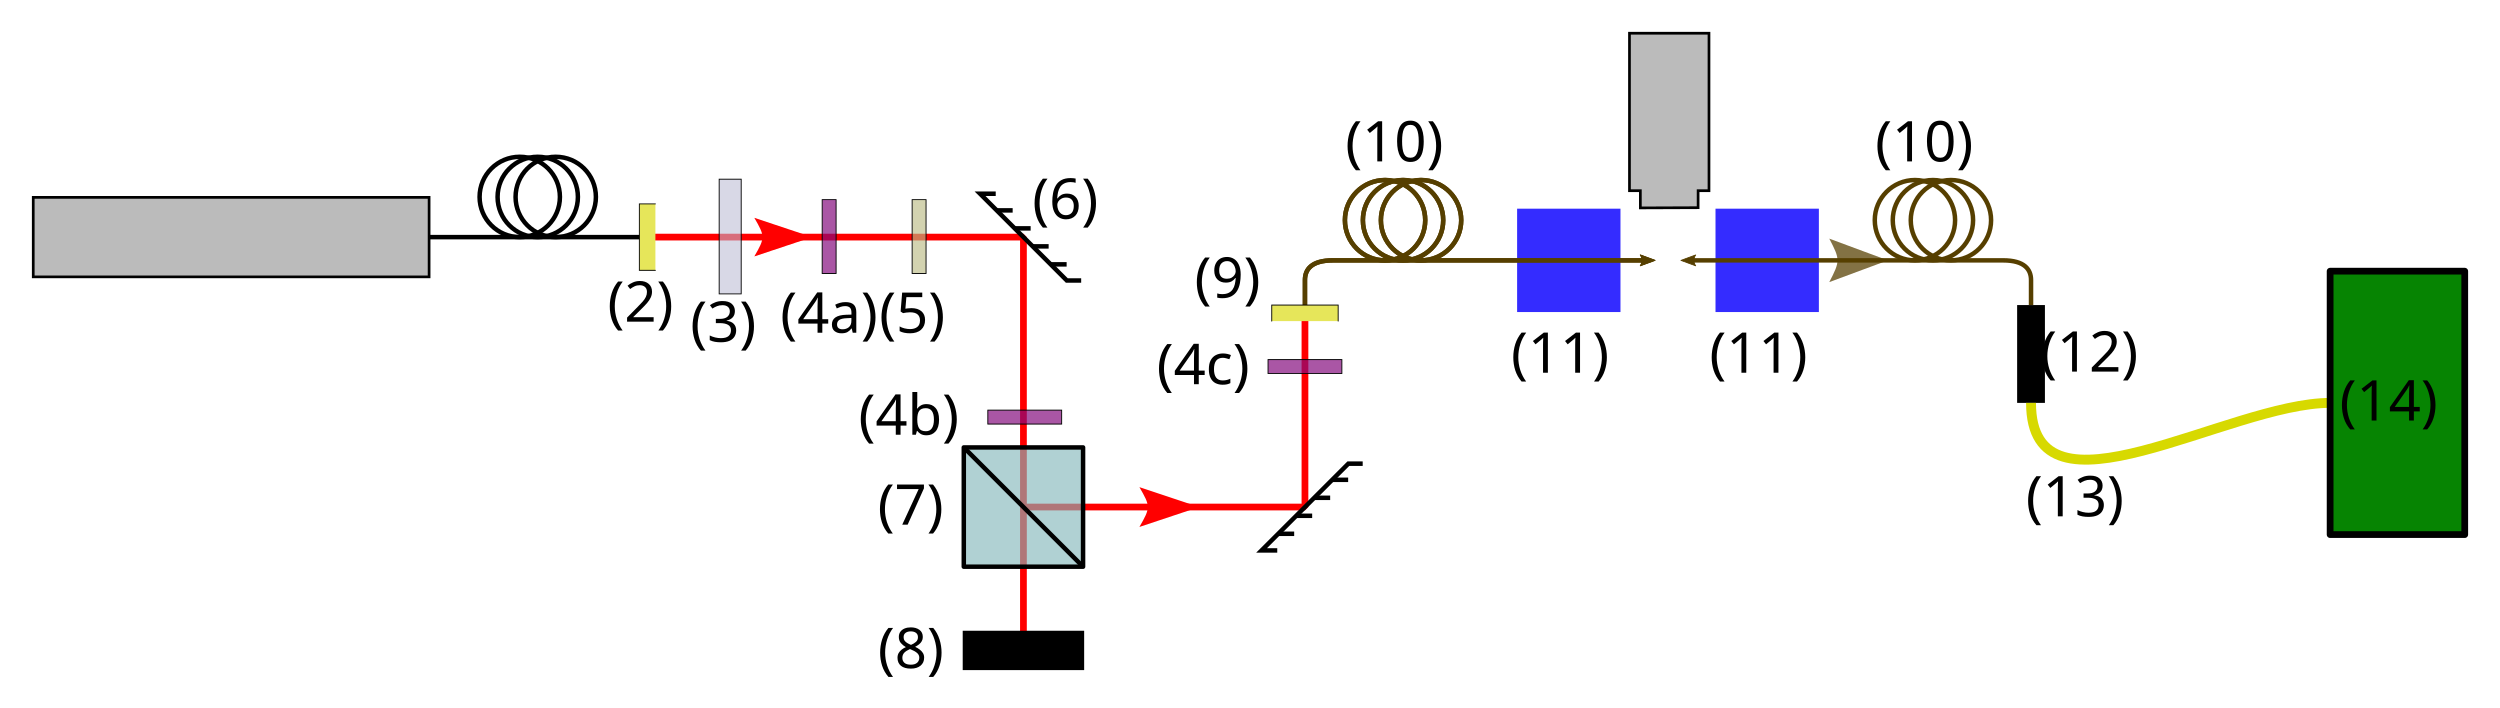
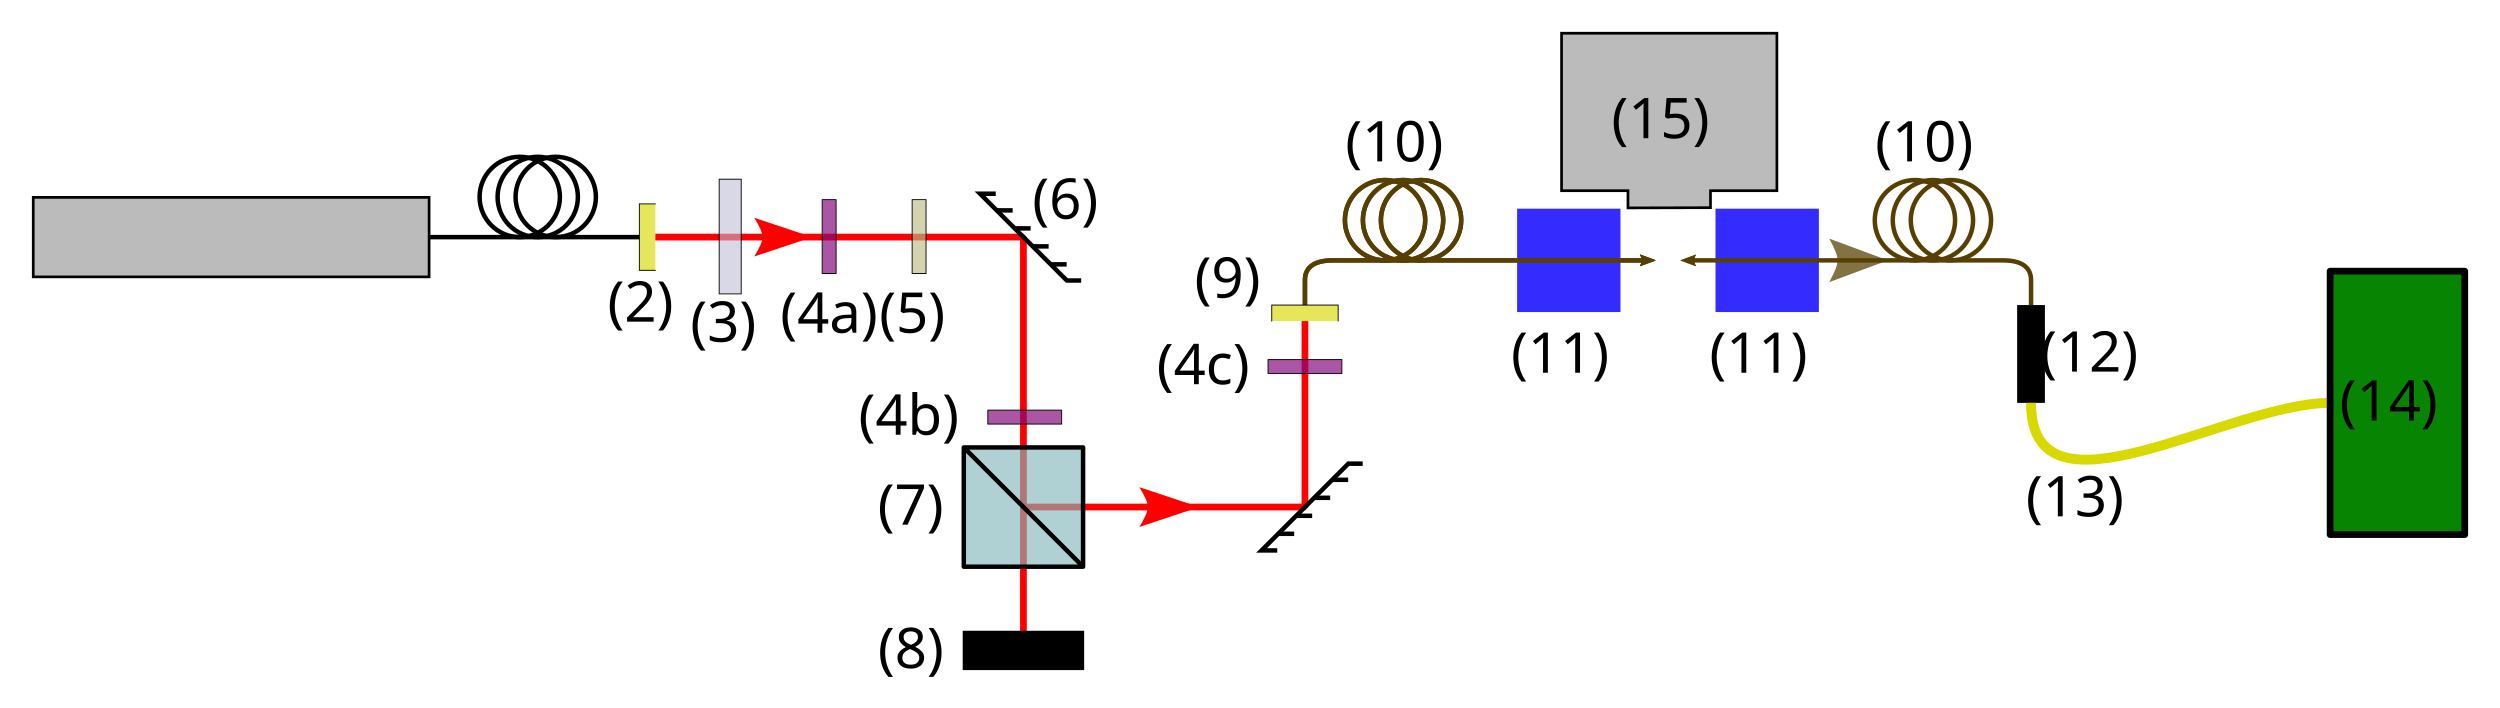
<svg xmlns="http://www.w3.org/2000/svg" xmlns:ns1="http://www.openswatchbook.org/uri/2009/osb" width="156.863mm" height="44.382mm" viewBox="0 0 555.812 157.261" id="svg2" version="1.1">
  <defs id="defs4">
    <marker style="overflow:visible" id="marker8647" refX="0" refY="0" orient="auto">
      <path transform="matrix(0.3,0,0,0.3,-0.69,0)" d="M 8.719,4.034 -2.207,0.016 8.719,-4.002 c -1.745,2.372 -1.735,5.617 -6e-7,8.035 z" style="fill:#563f00;fill-opacity:1;fill-rule:evenodd;stroke:#563f00;stroke-width:0.625;stroke-linejoin:round;stroke-opacity:1" id="path8649" />
    </marker>
    <marker orient="auto" refY="0" refX="0" id="marker8322" style="overflow:visible">
      <path id="path8324" style="fill:#563f00;fill-opacity:1;fill-rule:evenodd;stroke:#563f00;stroke-width:0.625;stroke-linejoin:round;stroke-opacity:1" d="M 8.719,4.034 -2.207,0.016 8.719,-4.002 c -1.745,2.372 -1.735,5.617 -6e-7,8.035 z" transform="matrix(0.3,0,0,0.3,-0.69,0)" />
    </marker>
    <linearGradient id="linearGradient4389" ns1:paint="solid">
      <stop style="stop-color:#73d1f0;stop-opacity:1;" offset="0" id="stop4391" />
    </linearGradient>
  </defs>
  <g id="layer1" transform="translate(-34.91352,-34.94825)">
    <rect y="81.344" x="-439.296" height="22.981" width="22.981" id="rect8347" style="opacity:1;fill:#342cff;fill-opacity:1;fill-rule:nonzero;stroke:none;stroke-width:1.5;stroke-linecap:round;stroke-linejoin:round;stroke-miterlimit:4;stroke-dasharray:none;stroke-dashoffset:0;stroke-opacity:1" transform="scale(-1,1)" />
    <path style="fill:none;fill-rule:evenodd;stroke:#ff0000;stroke-width:1.5;stroke-linecap:butt;stroke-linejoin:bevel;stroke-miterlimit:4;stroke-dasharray:none;stroke-opacity:1" d="m 262.447,147.681 62.591,0 0,-44.909" id="path8477" />
    <path style="fill:none;fill-rule:evenodd;stroke:#ff0000;stroke-width:1.5;stroke-linecap:butt;stroke-linejoin:bevel;stroke-miterlimit:0;stroke-dasharray:none;stroke-opacity:1" d="m 179.821,87.667 82.626,0 0,92.264" id="path4242" />
    <g id="g4148">
      <rect y="78.828" x="42.3" height="17.678" width="88.01" id="rect4146" style="opacity:1;fill:#bbbbbb;fill-opacity:1;fill-rule:nonzero;stroke:#000000;stroke-width:0.6;stroke-linecap:round;stroke-linejoin:miter;stroke-miterlimit:4;stroke-dasharray:none;stroke-dashoffset:0;stroke-opacity:1" />
      <flowRoot style="font-style:normal;font-weight:normal;font-size:12.5px;line-height:125%;font-family:sans-serif;letter-spacing:0px;word-spacing:0px;fill:#000000;fill-opacity:1;stroke:none;stroke-width:1px;stroke-linecap:butt;stroke-linejoin:miter;stroke-opacity:1" id="flowRoot4138" xml:space="preserve">
        <flowRegion id="flowRegion4140">
          <rect style="stroke:none;stroke-opacity:1" y="78.286" x="46.89" height="15.659" width="79.848" id="rect4142" />
        </flowRegion>
        <flowPara style="font-style:normal;font-variant:normal;font-weight:normal;font-stretch:normal;font-size:13.75px;font-family:Ubuntu;-inkscape-font-specification:Ubuntu;stroke:none;stroke-opacity:1" id="flowPara4144">Laser 808nm</flowPara>
      </flowRoot>
    </g>
    <g id="g4207">
      <path id="path4176" d="m 130.31,87.667 49.512,0" style="fill:none;fill-rule:evenodd;stroke:#000000;stroke-width:1px;stroke-linecap:butt;stroke-linejoin:miter;stroke-opacity:1" />
      <circle r="8.929" cy="78.738" cx="158.465" id="path4178" style="opacity:1;fill:none;fill-opacity:1;fill-rule:nonzero;stroke:#000000;stroke-width:1;stroke-linecap:round;stroke-linejoin:miter;stroke-miterlimit:4;stroke-dasharray:none;stroke-dashoffset:0;stroke-opacity:1" />
      <circle r="8.929" cy="78.738" cx="150.465" id="path4178-1" style="opacity:1;fill:none;fill-opacity:1;fill-rule:nonzero;stroke:#000000;stroke-width:1;stroke-linecap:round;stroke-linejoin:miter;stroke-miterlimit:4;stroke-dasharray:none;stroke-dashoffset:0;stroke-opacity:1" />
      <circle r="8.929" cy="78.738" cx="154.464" id="path4178-92" style="opacity:1;fill:none;fill-opacity:1;fill-rule:nonzero;stroke:#000000;stroke-width:1;stroke-linecap:round;stroke-linejoin:miter;stroke-miterlimit:4;stroke-dasharray:none;stroke-dashoffset:0;stroke-opacity:1" />
    </g>
    <path style="opacity:1;fill:#e6e65a;fill-opacity:1;fill-rule:nonzero;stroke:#000000;stroke-width:0.2;stroke-linecap:round;stroke-linejoin:miter;stroke-miterlimit:4;stroke-dasharray:none;stroke-dashoffset:0;stroke-opacity:1" d="m 180.624,95.05 -3.568,0 0,-14.766 3.568,0" id="rect4213" />
    <rect style="opacity:1;fill:#bbbbd3;fill-opacity:0.582;fill-rule:nonzero;stroke:#000000;stroke-width:0.2;stroke-linecap:round;stroke-linejoin:miter;stroke-miterlimit:4;stroke-dasharray:none;stroke-dashoffset:0;stroke-opacity:1" id="rect4213-6" width="4.896" height="25.506" x="194.802" y="74.788" />
    <rect style="opacity:1;fill:#83087c;fill-opacity:0.681;fill-rule:nonzero;stroke:#000000;stroke-width:0.2;stroke-linecap:round;stroke-linejoin:miter;stroke-miterlimit:4;stroke-dasharray:none;stroke-dashoffset:0;stroke-opacity:1" id="rect4213-2" width="3.094" height="16.415" x="217.703" y="79.333" />
    <rect style="opacity:1;fill:#bbbb85;fill-opacity:0.643;fill-rule:nonzero;stroke:#000000;stroke-width:0.2;stroke-linecap:round;stroke-linejoin:miter;stroke-miterlimit:4;stroke-dasharray:none;stroke-dashoffset:0;stroke-opacity:1" id="rect4213-1" width="3.094" height="16.415" x="237.703" y="79.333" />
    <g id="g4302" transform="translate(84.09167,135.909)" />
    <flowRoot xml:space="preserve" id="flowRoot5878" style="font-style:normal;font-weight:normal;font-size:12.5px;line-height:125%;font-family:sans-serif;letter-spacing:0px;word-spacing:0px;fill:#000000;fill-opacity:1;stroke:none;stroke-width:1px;stroke-linecap:butt;stroke-linejoin:miter;stroke-opacity:1">
      <flowRegion id="flowRegion5880">
        <rect id="rect5882" width="62.629" height="13.132" x="259.104" y="156.357" />
      </flowRegion>
      <flowPara id="flowPara5884">Pointes</flowPara>
    </flowRoot>
    <flowRoot xml:space="preserve" id="flowRoot8155" style="font-style:normal;font-weight:normal;font-size:12.5px;line-height:125%;font-family:sans-serif;letter-spacing:0px;word-spacing:0px;fill:#000000;fill-opacity:1;stroke:none;stroke-width:1px;stroke-linecap:butt;stroke-linejoin:miter;stroke-opacity:1">
      <flowRegion id="flowRegion8157">
        <rect id="rect8159" width="8.75" height="12.857" x="175.714" y="97.541" />
      </flowRegion>
      <flowPara id="flowPara8161">2</flowPara>
    </flowRoot>
    <text xml:space="preserve" style="font-style:normal;font-weight:normal;font-size:12.5px;line-height:125%;font-family:sans-serif;letter-spacing:0px;word-spacing:0px;fill:#000000;fill-opacity:1;stroke:none;stroke-width:1px;stroke-linecap:butt;stroke-linejoin:miter;stroke-opacity:1" x="169.981" y="106.469" id="text8163">
      <tspan id="tspan8165" x="169.981" y="106.469">(2)</tspan>
    </text>
    <text xml:space="preserve" style="font-style:normal;font-weight:normal;font-size:12.5px;line-height:125%;font-family:sans-serif;letter-spacing:0px;word-spacing:0px;fill:#000000;fill-opacity:1;stroke:none;stroke-width:1px;stroke-linecap:butt;stroke-linejoin:miter;stroke-opacity:1" x="188.391" y="110.924" id="text8163-3">
      <tspan id="tspan8165-0" x="188.391" y="110.924">(3)</tspan>
    </text>
    <text xml:space="preserve" style="font-style:normal;font-weight:normal;font-size:12.5px;line-height:125%;font-family:sans-serif;letter-spacing:0px;word-spacing:0px;fill:#000000;fill-opacity:1;stroke:none;stroke-width:1px;stroke-linecap:butt;stroke-linejoin:miter;stroke-opacity:1" x="208.391" y="108.924" id="text8163-7">
      <tspan id="tspan8165-5" x="208.391" y="108.924">(4a)</tspan>
    </text>
    <text xml:space="preserve" style="font-style:normal;font-weight:normal;font-size:12.5px;line-height:125%;font-family:sans-serif;letter-spacing:0px;word-spacing:0px;fill:#000000;fill-opacity:1;stroke:none;stroke-width:1px;stroke-linecap:butt;stroke-linejoin:miter;stroke-opacity:1" x="230.391" y="108.924" id="text8163-0">
      <tspan id="tspan8165-03" x="230.391" y="108.924">(5)</tspan>
    </text>
    <g id="g8240" transform="translate(1.732885,1.73289)">
      <path id="path8201" d="m 254.554,76.291 -3.482,0 19.286,19.286 3.193,0" style="fill:none;fill-rule:evenodd;stroke:#000000;stroke-width:1px;stroke-linecap:butt;stroke-linejoin:miter;stroke-opacity:1" />
      <path id="path8205" d="m 254.769,79.989 3.549,0" style="fill:none;fill-rule:evenodd;stroke:#000000;stroke-width:1px;stroke-linecap:butt;stroke-linejoin:miter;stroke-opacity:1" />
      <path style="fill:none;fill-rule:evenodd;stroke:#000000;stroke-width:1px;stroke-linecap:butt;stroke-linejoin:miter;stroke-opacity:1" d="m 258.769,83.989 3.549,0" id="path8231" />
      <path id="path8233" d="m 262.769,87.989 3.549,0" style="fill:none;fill-rule:evenodd;stroke:#000000;stroke-width:1px;stroke-linecap:butt;stroke-linejoin:miter;stroke-opacity:1" />
      <path style="fill:none;fill-rule:evenodd;stroke:#000000;stroke-width:1px;stroke-linecap:butt;stroke-linejoin:miter;stroke-opacity:1" d="m 266.769,91.989 3.549,0" id="path8235" />
    </g>
    <rect y="-270.947" x="126.134" height="16.415" width="3.094" id="rect8261" style="opacity:1;fill:#83087c;fill-opacity:0.681;fill-rule:nonzero;stroke:#000000;stroke-width:0.2;stroke-linecap:round;stroke-linejoin:miter;stroke-miterlimit:4;stroke-dasharray:none;stroke-dashoffset:0;stroke-opacity:1" transform="matrix(0,1,-1,0,0,0)" />
    <text id="text8263" y="131.599" x="225.787" style="font-style:normal;font-weight:normal;font-size:12.5px;line-height:125%;font-family:sans-serif;letter-spacing:0px;word-spacing:0px;fill:#000000;fill-opacity:1;stroke:none;stroke-width:1px;stroke-linecap:butt;stroke-linejoin:miter;stroke-opacity:1" xml:space="preserve">
      <tspan y="131.599" x="225.787" id="tspan8265">(4b)</tspan>
    </text>
    <g id="g8510" transform="matrix(0,1,-1,0,394.1279,-188.5763)">
      <g id="g8479">
        <rect style="opacity:1;fill:#85b7bb;fill-opacity:0.643;fill-rule:nonzero;stroke:#000000;stroke-width:1;stroke-linecap:round;stroke-linejoin:round;stroke-miterlimit:4;stroke-dasharray:none;stroke-dashoffset:0;stroke-opacity:1" id="rect8269" width="26.517" height="26.517" x="322.999" y="118.423" />
      </g>
      <path id="path8271" d="m 349.515,118.423 -26.517,26.517" style="fill:none;fill-rule:evenodd;stroke:#000000;stroke-width:1px;stroke-linecap:butt;stroke-linejoin:miter;stroke-opacity:1" />
    </g>
    <text xml:space="preserve" style="font-style:normal;font-weight:normal;font-size:12.5px;line-height:125%;font-family:sans-serif;letter-spacing:0px;word-spacing:0px;fill:#000000;fill-opacity:1;stroke:none;stroke-width:1px;stroke-linecap:butt;stroke-linejoin:miter;stroke-opacity:1" x="230.045" y="151.599" id="text8273">
      <tspan id="tspan8275" x="230.045" y="151.599">(7)</tspan>
    </text>
    <rect transform="matrix(0,1,-1,0,0,0)" y="-489.553" x="102.772" height="6.178" width="21.75" id="rect8506" style="opacity:1;fill:#000000;fill-opacity:1;fill-rule:nonzero;stroke:none;stroke-width:1.5;stroke-linecap:round;stroke-linejoin:round;stroke-miterlimit:4;stroke-dasharray:none;stroke-dashoffset:0;stroke-opacity:1" />
    <path id="path8594-4" d="m 288.231,143.255 c 2.464,4.268 2.501,4.52 0,8.851 l 13.276,-4.425 z" style="fill:#ff0000;fill-opacity:1;fill-rule:evenodd;stroke:none;stroke-width:1px;stroke-linecap:butt;stroke-linejoin:miter;stroke-opacity:1" />
    <path id="path8594-1" d="m 202.615,83.374 c 2.39,4.14 2.426,4.384 0,8.586 l 12.879,-4.293 z" style="fill:#ff0000;fill-opacity:1;fill-rule:evenodd;stroke:none;stroke-width:1px;stroke-linecap:butt;stroke-linejoin:miter;stroke-opacity:1" />
    <path id="path8594" d="m 441.609,88.002 c 2.418,4.661 2.454,4.936 0,9.667 l 13.031,-4.833 z" style="fill:#563f00;fill-opacity:0.732;fill-rule:evenodd;stroke:none;stroke-width:1px;stroke-linecap:butt;stroke-linejoin:miter;stroke-opacity:1" />
    <rect style="opacity:1;fill:#342cff;fill-opacity:1;fill-rule:nonzero;stroke:none;stroke-width:1.5;stroke-linecap:round;stroke-linejoin:round;stroke-miterlimit:4;stroke-dasharray:none;stroke-dashoffset:0;stroke-opacity:1" id="rect8279" width="22.981" height="22.981" x="372.206" y="81.344" />
    <g style="stroke:#000000;stroke-opacity:1" id="g8331" transform="translate(192.3844,5.16837)">
      <path id="path4176-5" d="m 209.134,87.667 -70.261,0 c -4.833,0 -6.22,2.061 -6.22,4.375 l 0,5.562" style="fill:none;fill-opacity:1;fill-rule:evenodd;stroke:#563f00;stroke-width:1px;stroke-linecap:butt;stroke-linejoin:miter;stroke-opacity:1;marker-start:url(#marker8322)" />
      <circle r="8.929" cy="78.738" cx="158.465" id="path4178-13" style="opacity:1;fill:none;fill-opacity:1;fill-rule:nonzero;stroke:#563f00;stroke-width:1;stroke-linecap:round;stroke-linejoin:miter;stroke-miterlimit:4;stroke-dasharray:none;stroke-dashoffset:0;stroke-opacity:1" />
      <circle r="8.929" cy="78.738" cx="150.465" id="path4178-1-2" style="opacity:1;fill:none;fill-opacity:1;fill-rule:nonzero;stroke:#563f00;stroke-width:1;stroke-linecap:round;stroke-linejoin:miter;stroke-miterlimit:4;stroke-dasharray:none;stroke-dashoffset:0;stroke-opacity:1" />
      <circle r="8.929" cy="78.738" cx="154.464" id="path4178-92-8" style="opacity:1;fill:none;fill-opacity:1;fill-rule:nonzero;stroke:#563f00;stroke-width:1;stroke-linecap:round;stroke-linejoin:miter;stroke-miterlimit:4;stroke-dasharray:none;stroke-dashoffset:0;stroke-opacity:1" />
    </g>
    <g style="stroke:#000000;stroke-opacity:1" id="g8337" transform="translate(192.3844,5.16837)">
      <path style="fill:none;fill-opacity:1;fill-rule:evenodd;stroke:#563f00;stroke-width:1px;stroke-linecap:butt;stroke-linejoin:miter;stroke-opacity:1;marker-start:url(#marker8322)" d="m 209.134,87.667 -70.261,0 c -4.833,0 -6.22,2.061 -6.22,4.375 l 0,5.562" id="path8339" />
      <circle style="opacity:1;fill:none;fill-opacity:1;fill-rule:nonzero;stroke:#563f00;stroke-width:1;stroke-linecap:round;stroke-linejoin:miter;stroke-miterlimit:4;stroke-dasharray:none;stroke-dashoffset:0;stroke-opacity:1" id="circle8341" cx="158.465" cy="78.738" r="8.929" />
      <circle style="opacity:1;fill:none;fill-opacity:1;fill-rule:nonzero;stroke:#563f00;stroke-width:1;stroke-linecap:round;stroke-linejoin:miter;stroke-miterlimit:4;stroke-dasharray:none;stroke-dashoffset:0;stroke-opacity:1" id="circle8343" cx="150.465" cy="78.738" r="8.929" />
      <circle style="opacity:1;fill:none;fill-opacity:1;fill-rule:nonzero;stroke:#563f00;stroke-width:1;stroke-linecap:round;stroke-linejoin:miter;stroke-miterlimit:4;stroke-dasharray:none;stroke-dashoffset:0;stroke-opacity:1" id="circle8345" cx="154.464" cy="78.738" r="8.929" />
    </g>
    <path id="path8351" d="m 409.984,92.835 70.261,0 c 4.833,0 6.22,2.061 6.22,4.375 l 0,5.562" style="fill:none;fill-opacity:1;fill-rule:evenodd;stroke:#563f00;stroke-width:1px;stroke-linecap:butt;stroke-linejoin:miter;stroke-opacity:1;marker-start:url(#marker8647)" />
    <circle r="8.929" cy="83.906" cx="-460.653" id="circle8353" style="opacity:1;fill:none;fill-opacity:1;fill-rule:nonzero;stroke:#563f00;stroke-width:1;stroke-linecap:round;stroke-linejoin:miter;stroke-miterlimit:4;stroke-dasharray:none;stroke-dashoffset:0;stroke-opacity:1" transform="scale(-1,1)" />
    <circle r="8.929" cy="83.906" cx="-468.653" id="circle8355" style="opacity:1;fill:none;fill-opacity:1;fill-rule:nonzero;stroke:#563f00;stroke-width:1;stroke-linecap:round;stroke-linejoin:miter;stroke-miterlimit:4;stroke-dasharray:none;stroke-dashoffset:0;stroke-opacity:1" transform="scale(-1,1)" />
    <circle r="8.929" cy="83.906" cx="-464.653" id="circle8357" style="opacity:1;fill:none;fill-opacity:1;fill-rule:nonzero;stroke:#563f00;stroke-width:1;stroke-linecap:round;stroke-linejoin:miter;stroke-miterlimit:4;stroke-dasharray:none;stroke-dashoffset:0;stroke-opacity:1" transform="scale(-1,1)" />
    <path style="opacity:1;fill:#e6e65a;fill-opacity:1;fill-rule:nonzero;stroke:#000000;stroke-width:0.2;stroke-linecap:round;stroke-linejoin:miter;stroke-miterlimit:4;stroke-dasharray:none;stroke-dashoffset:0;stroke-opacity:1" d="m 317.655,106.34 0,-3.568 14.766,0 0,3.568" id="rect4213-22" />
    <rect style="opacity:1;fill:#83087c;fill-opacity:0.681;fill-rule:nonzero;stroke:#000000;stroke-width:0.2;stroke-linecap:round;stroke-linejoin:miter;stroke-miterlimit:4;stroke-dasharray:none;stroke-dashoffset:0;stroke-opacity:1" id="rect8267-1" width="3.094" height="16.415" x="-117.988" y="316.83" transform="matrix(0,-1,1,0,0,0)" />
    <g transform="matrix(0,-1,1,0,321.8591,142.1445)" id="g4148-6">
-       <path style="opacity:1;fill:#bbbbbb;fill-opacity:1;fill-rule:nonzero;stroke:#000000;stroke-width:0.6;stroke-linecap:round;stroke-linejoin:miter;stroke-miterlimit:4;stroke-dasharray:none;stroke-dashoffset:0;stroke-opacity:1" d="m 64.8,75.328 35.01,0 0,17.678 -35.01,0 0,-2.419 -3.777,0 -0.051,-12.839 3.828,0 z" id="rect4146-1" />
+       <path style="opacity:1;fill:#bbbbbb;fill-opacity:1;fill-rule:nonzero;stroke:#000000;stroke-width:0.6;stroke-linecap:round;stroke-linejoin:miter;stroke-miterlimit:4;stroke-dasharray:none;stroke-dashoffset:0;stroke-opacity:1" d="m 64.8,60.229 35.01,0 0,47.876 -35.01,0 0,-14.764 -3.777,0 -0.051,-18.348 3.828,0 z" id="rect4146-1" />
    </g>
    <rect style="opacity:1;fill:#000000;fill-opacity:1;fill-rule:nonzero;stroke:none;stroke-width:1.5;stroke-linecap:round;stroke-linejoin:round;stroke-miterlimit:4;stroke-dasharray:none;stroke-dashoffset:0;stroke-opacity:1" id="rect8482" width="8.75" height="27" x="175.181" y="-275.947" transform="matrix(0,1,-1,0,0,0)" />
    <text xml:space="preserve" style="font-style:normal;font-weight:normal;font-size:12.5px;line-height:125%;font-family:sans-serif;letter-spacing:0px;word-spacing:0px;fill:#000000;fill-opacity:1;stroke:none;stroke-width:1px;stroke-linecap:butt;stroke-linejoin:miter;stroke-opacity:1" x="230.088" y="183.474" id="text8273-6">
      <tspan id="tspan8275-8" x="230.088" y="183.474">(8)</tspan>
    </text>
    <text xml:space="preserve" style="font-style:normal;font-weight:normal;font-size:12.5px;line-height:125%;font-family:sans-serif;letter-spacing:0px;word-spacing:0px;fill:#000000;fill-opacity:1;stroke:none;stroke-width:1px;stroke-linecap:butt;stroke-linejoin:miter;stroke-opacity:1" x="264.424" y="83.585" id="text8273-7">
      <tspan id="tspan8275-5" x="264.424" y="83.585">(6)</tspan>
    </text>
    <g id="g8240-5" transform="matrix(1,0,0,-1,64.32354,233.6144)">
      <path id="path8201-0" d="m 254.554,76.291 -3.482,0 19.286,19.286 3.193,0" style="fill:none;fill-rule:evenodd;stroke:#000000;stroke-width:1px;stroke-linecap:butt;stroke-linejoin:miter;stroke-opacity:1" />
      <path id="path8205-6" d="m 254.769,79.989 3.549,0" style="fill:none;fill-rule:evenodd;stroke:#000000;stroke-width:1px;stroke-linecap:butt;stroke-linejoin:miter;stroke-opacity:1" />
      <path style="fill:none;fill-rule:evenodd;stroke:#000000;stroke-width:1px;stroke-linecap:butt;stroke-linejoin:miter;stroke-opacity:1" d="m 258.769,83.989 3.549,0" id="path8231-4" />
      <path id="path8233-6" d="m 262.769,87.989 3.549,0" style="fill:none;fill-rule:evenodd;stroke:#000000;stroke-width:1px;stroke-linecap:butt;stroke-linejoin:miter;stroke-opacity:1" />
      <path style="fill:none;fill-rule:evenodd;stroke:#000000;stroke-width:1px;stroke-linecap:butt;stroke-linejoin:miter;stroke-opacity:1" d="m 266.769,91.989 3.549,0" id="path8235-6" />
    </g>
    <path style="fill:none;fill-rule:evenodd;stroke:#d7d900;stroke-width:2.2;stroke-linecap:butt;stroke-linejoin:miter;stroke-miterlimit:4;stroke-dasharray:none;stroke-opacity:1" d="m 486.464,124.522 c 0,28.401 43.876,0 66.498,0" id="path8660" />
    <rect y="95.242" x="552.963" height="58.56" width="29.926" id="rect8508" style="opacity:1;fill:#068402;fill-opacity:1;fill-rule:nonzero;stroke:#000000;stroke-width:1.5;stroke-linecap:round;stroke-linejoin:round;stroke-miterlimit:4;stroke-dasharray:none;stroke-dashoffset:0;stroke-opacity:1" />
    <text id="text8263-9" y="101.124" x="300.5" style="font-style:normal;font-weight:normal;font-size:12.5px;line-height:125%;font-family:sans-serif;letter-spacing:0px;word-spacing:0px;fill:#000000;fill-opacity:1;stroke:none;stroke-width:1px;stroke-linecap:butt;stroke-linejoin:miter;stroke-opacity:1" xml:space="preserve">
      <tspan y="101.124" x="300.5" id="tspan8265-4">(9)</tspan>
    </text>
    <text id="text8263-92" y="120.36" x="292.086" style="font-style:normal;font-weight:normal;font-size:12.5px;line-height:125%;font-family:sans-serif;letter-spacing:0px;word-spacing:0px;fill:#000000;fill-opacity:1;stroke:none;stroke-width:1px;stroke-linecap:butt;stroke-linejoin:miter;stroke-opacity:1" xml:space="preserve">
      <tspan y="120.36" x="292.086" id="tspan8265-9">(4c)</tspan>
    </text>
    <text xml:space="preserve" style="font-style:normal;font-weight:normal;font-size:12.5px;line-height:125%;font-family:sans-serif;letter-spacing:0px;word-spacing:0px;fill:#000000;fill-opacity:1;stroke:none;stroke-width:1px;stroke-linecap:butt;stroke-linejoin:miter;stroke-opacity:1" x="334.01" y="70.83" id="text8688">
      <tspan id="tspan8690" x="334.01" y="70.83">(10)</tspan>
    </text>
    <text xml:space="preserve" style="font-style:normal;font-weight:normal;font-size:12.5px;line-height:125%;font-family:sans-serif;letter-spacing:0px;word-spacing:0px;fill:#000000;fill-opacity:1;stroke:none;stroke-width:1px;stroke-linecap:butt;stroke-linejoin:miter;stroke-opacity:1" x="370.858" y="117.81" id="text8688-1">
      <tspan id="tspan8690-3" x="370.858" y="117.81">(11)</tspan>
    </text>
    <text xml:space="preserve" style="font-style:normal;font-weight:normal;font-size:12.5px;line-height:125%;font-family:sans-serif;letter-spacing:0px;word-spacing:0px;fill:#000000;fill-opacity:1;stroke:none;stroke-width:1px;stroke-linecap:butt;stroke-linejoin:miter;stroke-opacity:1" x="414.967" y="117.81" id="text8688-1-3">
      <tspan id="tspan8690-3-3" x="414.967" y="117.81">(11)</tspan>
    </text>
    <text xml:space="preserve" style="font-style:normal;font-weight:normal;font-size:12.5px;line-height:125%;font-family:sans-serif;letter-spacing:0px;word-spacing:0px;fill:#000000;fill-opacity:1;stroke:none;stroke-width:1px;stroke-linecap:butt;stroke-linejoin:miter;stroke-opacity:1" x="451.815" y="70.83" id="text8688-5">
      <tspan id="tspan8690-7" x="451.815" y="70.83">(10)</tspan>
    </text>
    <text xml:space="preserve" style="font-style:normal;font-weight:normal;font-size:12.5px;line-height:125%;font-family:sans-serif;letter-spacing:0px;word-spacing:0px;fill:#000000;fill-opacity:1;stroke:none;stroke-width:1px;stroke-linecap:butt;stroke-linejoin:miter;stroke-opacity:1" x="488.479" y="117.565" id="text8688-0">
      <tspan id="tspan8690-6" x="488.479" y="117.565">(12)</tspan>
    </text>
    <text xml:space="preserve" style="font-style:normal;font-weight:normal;font-size:12.5px;line-height:125%;font-family:sans-serif;letter-spacing:0px;word-spacing:0px;fill:#000000;fill-opacity:1;stroke:none;stroke-width:1px;stroke-linecap:butt;stroke-linejoin:miter;stroke-opacity:1" x="485.318" y="149.742" id="text8688-3">
      <tspan id="tspan8690-33" x="485.318" y="149.742">(13)</tspan>
    </text>
    <text xml:space="preserve" style="font-style:normal;font-weight:normal;font-size:12.5px;line-height:125%;font-family:sans-serif;letter-spacing:0px;word-spacing:0px;fill:#000000;fill-opacity:1;stroke:none;stroke-width:1px;stroke-linecap:butt;stroke-linejoin:miter;stroke-opacity:1" x="555.087" y="128.44" id="text8688-3-5" transform="translate(7.6293945e-6,7.6293945e-6)">
      <tspan id="tspan8690-33-8" x="555.087" y="128.44">(14)</tspan>
    </text>
    <text xml:space="preserve" style="font-style:normal;font-weight:normal;font-size:17.5px;line-height:125%;font-family:sans-serif;letter-spacing:0px;word-spacing:0px;fill:#000000;fill-opacity:1;stroke:none;stroke-width:1px;stroke-linecap:butt;stroke-linejoin:miter;stroke-opacity:1" x="322.352" y="243.093" id="text4292">
      <tspan id="tspan4294" x="322.352" y="243.093" />
    </text>
    <text xml:space="preserve" style="font-style:normal;font-weight:normal;font-size:17.5px;line-height:125%;font-family:sans-serif;letter-spacing:0px;word-spacing:0px;fill:#000000;fill-opacity:1;stroke:none;stroke-width:1px;stroke-linecap:butt;stroke-linejoin:miter;stroke-opacity:1" x="138.858" y="228.951" id="text4385">
      <tspan id="tspan4387" x="138.858" y="228.951" />
    </text>
+     <text xml:space="preserve" style="font-style:normal;font-weight:normal;font-size:12.5px;line-height:125%;font-family:sans-serif;letter-spacing:0px;word-spacing:0px;fill:#000000;fill-opacity:1;stroke:none;stroke-width:1px;stroke-linecap:butt;stroke-linejoin:miter;stroke-opacity:1" x="393.187" y="65.673" id="text8688-36">
+       <tspan id="tspan8690-75" x="393.187" y="65.673">(15)</tspan>
+     </text>
  </g>
</svg>
